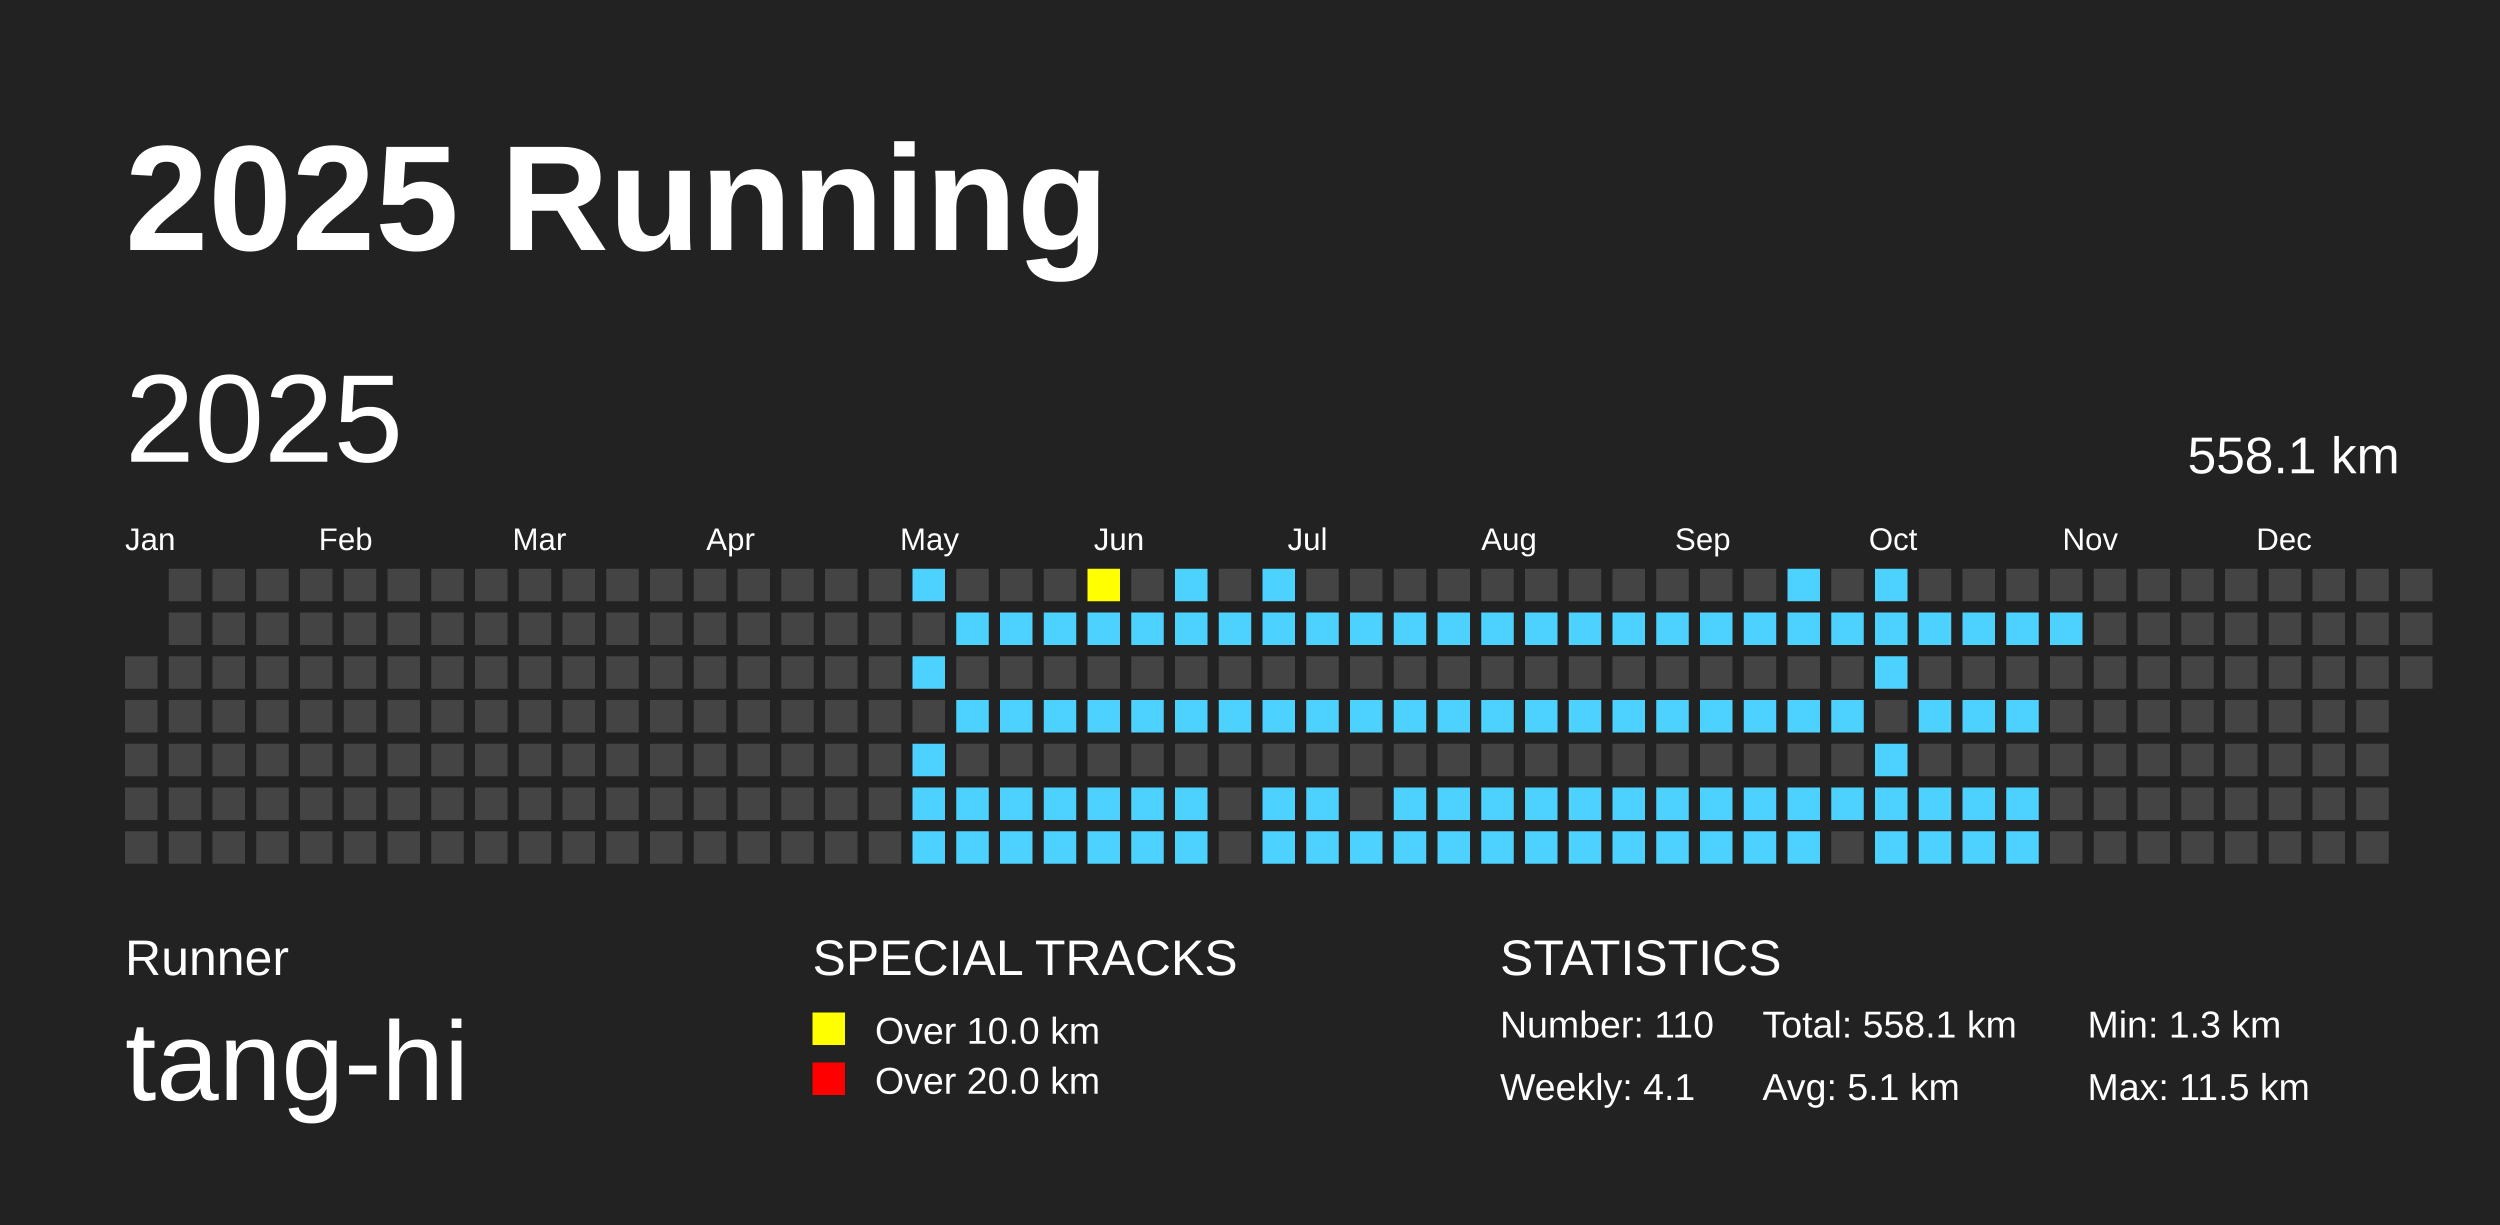
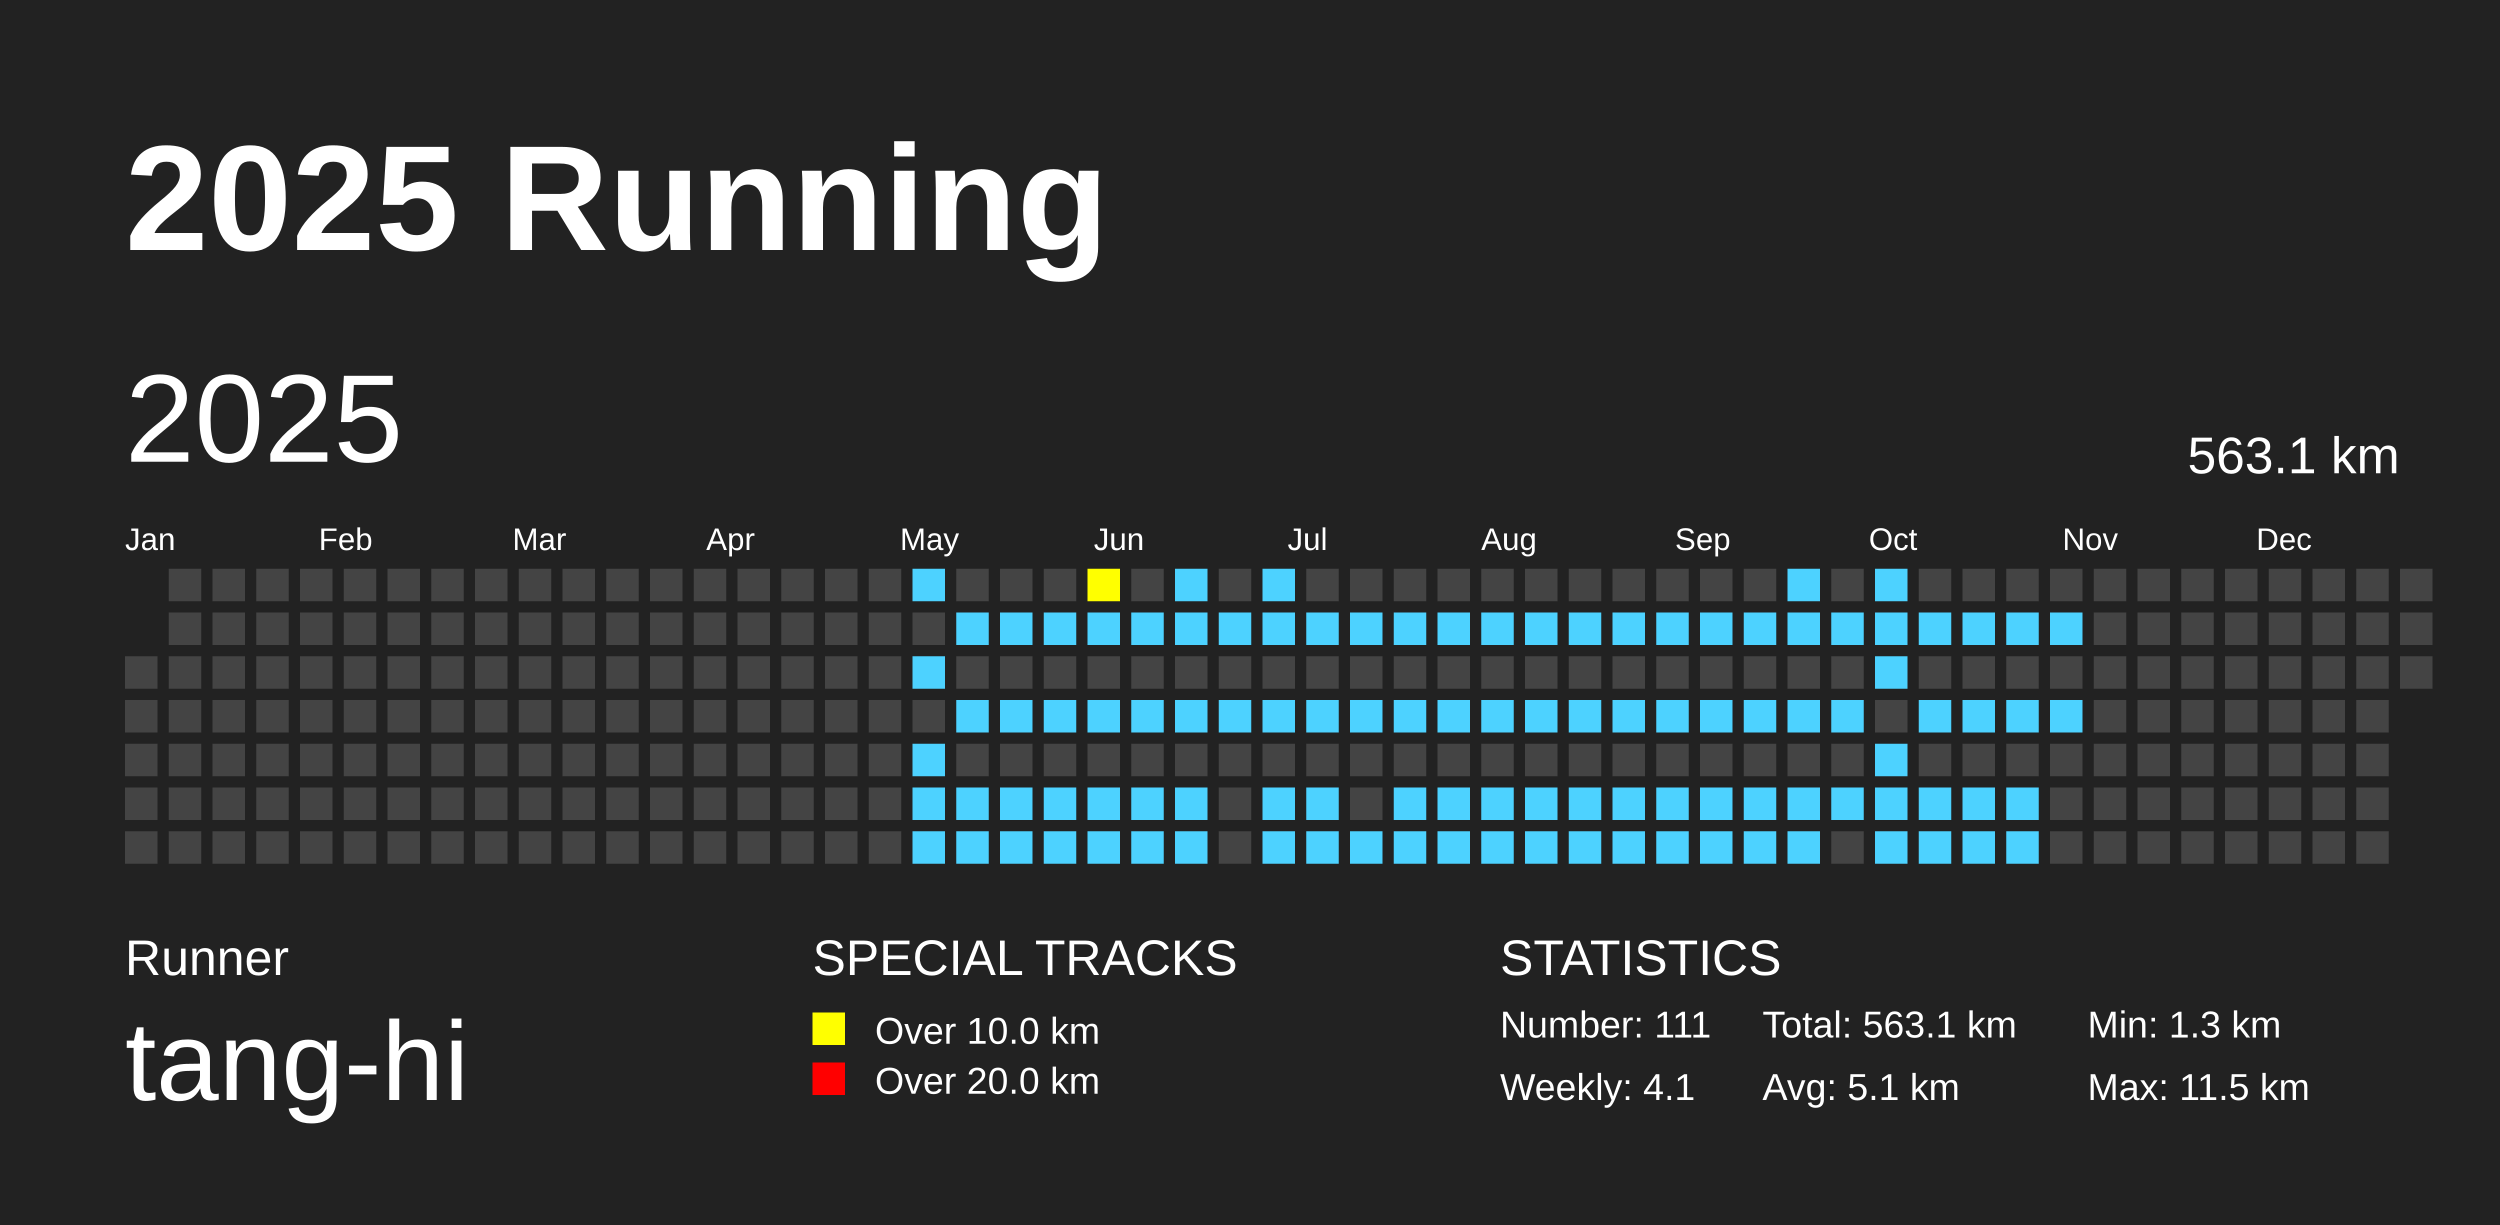
<svg xmlns="http://www.w3.org/2000/svg" baseProfile="full" height="98mm" version="1.1" viewBox="0,0,200,98" width="200mm">
  <defs />
  <rect fill="#222222" height="98" width="200" x="0" y="0" />
  <text fill="#FFFFFF" style="font-size:12px; font-family:Arial; font-weight:bold;" x="10" y="20">2025 Running</text>
  <text fill="#FFFFFF" style="font-size:4px; font-family:Arial" x="10" y="78">Runner</text>
  <text fill="#FFFFFF" style="font-size:9px; font-family:Arial" x="10" y="88">tang-hi</text>
  <text fill="#FFFFFF" style="font-size:4px; font-family:Arial" x="65" y="78">SPECIAL TRACKS</text>
  <rect fill="yellow" height="2.6" width="2.6" x="65" y="81" />
  <text fill="#FFFFFF" style="font-size:3px; font-family:Arial" x="70" y="83.5">Over 10.0 km</text>
  <rect fill="red" height="2.6" width="2.6" x="65" y="85" />
  <text fill="#FFFFFF" style="font-size:3px; font-family:Arial" x="70" y="87.5">Over 20.0 km</text>
  <text fill="#FFFFFF" style="font-size:4px; font-family:Arial" x="120" y="78">STATISTICS</text>
-   <text fill="#FFFFFF" style="font-size:3px; font-family:Arial" x="120" y="83">Number: 110</text>
+   <text fill="#FFFFFF" style="font-size:3px; font-family:Arial" x="120" y="83">Number: 111</text>
  <text fill="#FFFFFF" style="font-size:3px; font-family:Arial" x="120" y="88">Weekly: 4.1</text>
-   <text fill="#FFFFFF" style="font-size:3px; font-family:Arial" x="141" y="83">Total: 558.1 km</text>
+   <text fill="#FFFFFF" style="font-size:3px; font-family:Arial" x="141" y="83">Total: 563.1 km</text>
  <text fill="#FFFFFF" style="font-size:3px; font-family:Arial" x="141" y="88">Avg: 5.1 km</text>
  <text fill="#FFFFFF" style="font-size:3px; font-family:Arial" x="167" y="83">Min: 1.3 km</text>
  <text fill="#FFFFFF" style="font-size:3px; font-family:Arial" x="167" y="88">Max: 11.5 km</text>
  <text dominant-baseline="hanging" fill="#FFFFFF" style="font-size:10.0px; font-family:Arial;" x="10" y="30">2025</text>
-   <text dominant-baseline="hanging" fill="#FFFFFF" style="font-size:4.125px; font-family:Arial;" x="175" y="35">558.1 km</text>
+   <text dominant-baseline="hanging" fill="#FFFFFF" style="font-size:4.125px; font-family:Arial;" x="175" y="35">563.1 km</text>
  <text fill="#FFFFFF" style="font-size:2.5px; font-family:Arial" x="10.0" y="44">Jan</text>
  <text fill="#FFFFFF" style="font-size:2.5px; font-family:Arial" x="25.5" y="44">Feb</text>
  <text fill="#FFFFFF" style="font-size:2.5px; font-family:Arial" x="41.0" y="44">Mar</text>
  <text fill="#FFFFFF" style="font-size:2.5px; font-family:Arial" x="56.5" y="44">Apr</text>
  <text fill="#FFFFFF" style="font-size:2.5px; font-family:Arial" x="72.0" y="44">May</text>
  <text fill="#FFFFFF" style="font-size:2.5px; font-family:Arial" x="87.5" y="44">Jun</text>
  <text fill="#FFFFFF" style="font-size:2.5px; font-family:Arial" x="103.0" y="44">Jul</text>
  <text fill="#FFFFFF" style="font-size:2.5px; font-family:Arial" x="118.5" y="44">Aug</text>
  <text fill="#FFFFFF" style="font-size:2.5px; font-family:Arial" x="134.0" y="44">Sep</text>
  <text fill="#FFFFFF" style="font-size:2.5px; font-family:Arial" x="149.5" y="44">Oct</text>
  <text fill="#FFFFFF" style="font-size:2.5px; font-family:Arial" x="165.0" y="44">Nov</text>
  <text fill="#FFFFFF" style="font-size:2.5px; font-family:Arial" x="180.5" y="44">Dec</text>
  <rect fill="#444444" height="2.6" width="2.6" x="10.0" y="52.5" />
  <rect fill="#444444" height="2.6" width="2.6" x="10.0" y="56.0" />
  <rect fill="#444444" height="2.6" width="2.6" x="10.0" y="59.5" />
  <rect fill="#444444" height="2.6" width="2.6" x="10.0" y="63.0" />
  <rect fill="#444444" height="2.6" width="2.6" x="10.0" y="66.5" />
  <rect fill="#444444" height="2.6" width="2.6" x="13.5" y="45.5" />
  <rect fill="#444444" height="2.6" width="2.6" x="13.5" y="49.0" />
  <rect fill="#444444" height="2.6" width="2.6" x="13.5" y="52.5" />
  <rect fill="#444444" height="2.6" width="2.6" x="13.5" y="56.0" />
  <rect fill="#444444" height="2.6" width="2.6" x="13.5" y="59.5" />
  <rect fill="#444444" height="2.6" width="2.6" x="13.5" y="63.0" />
  <rect fill="#444444" height="2.6" width="2.6" x="13.5" y="66.5" />
  <rect fill="#444444" height="2.6" width="2.6" x="17.0" y="45.5" />
  <rect fill="#444444" height="2.6" width="2.6" x="17.0" y="49.0" />
  <rect fill="#444444" height="2.6" width="2.6" x="17.0" y="52.5" />
  <rect fill="#444444" height="2.6" width="2.6" x="17.0" y="56.0" />
  <rect fill="#444444" height="2.6" width="2.6" x="17.0" y="59.5" />
  <rect fill="#444444" height="2.6" width="2.6" x="17.0" y="63.0" />
  <rect fill="#444444" height="2.6" width="2.6" x="17.0" y="66.5" />
  <rect fill="#444444" height="2.6" width="2.6" x="20.5" y="45.5" />
  <rect fill="#444444" height="2.6" width="2.6" x="20.5" y="49.0" />
  <rect fill="#444444" height="2.6" width="2.6" x="20.5" y="52.5" />
  <rect fill="#444444" height="2.6" width="2.6" x="20.5" y="56.0" />
  <rect fill="#444444" height="2.6" width="2.6" x="20.5" y="59.5" />
  <rect fill="#444444" height="2.6" width="2.6" x="20.5" y="63.0" />
  <rect fill="#444444" height="2.6" width="2.6" x="20.5" y="66.5" />
  <rect fill="#444444" height="2.6" width="2.6" x="24.0" y="45.5" />
  <rect fill="#444444" height="2.6" width="2.6" x="24.0" y="49.0" />
  <rect fill="#444444" height="2.6" width="2.6" x="24.0" y="52.5" />
  <rect fill="#444444" height="2.6" width="2.6" x="24.0" y="56.0" />
  <rect fill="#444444" height="2.6" width="2.6" x="24.0" y="59.5" />
  <rect fill="#444444" height="2.6" width="2.6" x="24.0" y="63.0" />
  <rect fill="#444444" height="2.6" width="2.6" x="24.0" y="66.5" />
  <rect fill="#444444" height="2.6" width="2.6" x="27.5" y="45.5" />
  <rect fill="#444444" height="2.6" width="2.6" x="27.5" y="49.0" />
  <rect fill="#444444" height="2.6" width="2.6" x="27.5" y="52.5" />
  <rect fill="#444444" height="2.6" width="2.6" x="27.5" y="56.0" />
  <rect fill="#444444" height="2.6" width="2.6" x="27.5" y="59.5" />
  <rect fill="#444444" height="2.6" width="2.6" x="27.5" y="63.0" />
  <rect fill="#444444" height="2.6" width="2.6" x="27.5" y="66.5" />
  <rect fill="#444444" height="2.6" width="2.6" x="31.0" y="45.5" />
  <rect fill="#444444" height="2.6" width="2.6" x="31.0" y="49.0" />
  <rect fill="#444444" height="2.6" width="2.6" x="31.0" y="52.5" />
  <rect fill="#444444" height="2.6" width="2.6" x="31.0" y="56.0" />
  <rect fill="#444444" height="2.6" width="2.6" x="31.0" y="59.5" />
  <rect fill="#444444" height="2.6" width="2.6" x="31.0" y="63.0" />
  <rect fill="#444444" height="2.6" width="2.6" x="31.0" y="66.5" />
  <rect fill="#444444" height="2.6" width="2.6" x="34.5" y="45.5" />
  <rect fill="#444444" height="2.6" width="2.6" x="34.5" y="49.0" />
  <rect fill="#444444" height="2.6" width="2.6" x="34.5" y="52.5" />
  <rect fill="#444444" height="2.6" width="2.6" x="34.5" y="56.0" />
  <rect fill="#444444" height="2.6" width="2.6" x="34.5" y="59.5" />
  <rect fill="#444444" height="2.6" width="2.6" x="34.5" y="63.0" />
  <rect fill="#444444" height="2.6" width="2.6" x="34.5" y="66.5" />
  <rect fill="#444444" height="2.6" width="2.6" x="38.0" y="45.5" />
  <rect fill="#444444" height="2.6" width="2.6" x="38.0" y="49.0" />
  <rect fill="#444444" height="2.6" width="2.6" x="38.0" y="52.5" />
  <rect fill="#444444" height="2.6" width="2.6" x="38.0" y="56.0" />
  <rect fill="#444444" height="2.6" width="2.6" x="38.0" y="59.5" />
  <rect fill="#444444" height="2.6" width="2.6" x="38.0" y="63.0" />
  <rect fill="#444444" height="2.6" width="2.6" x="38.0" y="66.5" />
  <rect fill="#444444" height="2.6" width="2.6" x="41.5" y="45.5" />
  <rect fill="#444444" height="2.6" width="2.6" x="41.5" y="49.0" />
  <rect fill="#444444" height="2.6" width="2.6" x="41.5" y="52.5" />
  <rect fill="#444444" height="2.6" width="2.6" x="41.5" y="56.0" />
  <rect fill="#444444" height="2.6" width="2.6" x="41.5" y="59.5" />
  <rect fill="#444444" height="2.6" width="2.6" x="41.5" y="63.0" />
  <rect fill="#444444" height="2.6" width="2.6" x="41.5" y="66.5" />
  <rect fill="#444444" height="2.6" width="2.6" x="45.0" y="45.5" />
  <rect fill="#444444" height="2.6" width="2.6" x="45.0" y="49.0" />
  <rect fill="#444444" height="2.6" width="2.6" x="45.0" y="52.5" />
  <rect fill="#444444" height="2.6" width="2.6" x="45.0" y="56.0" />
  <rect fill="#444444" height="2.6" width="2.6" x="45.0" y="59.5" />
  <rect fill="#444444" height="2.6" width="2.6" x="45.0" y="63.0" />
  <rect fill="#444444" height="2.6" width="2.6" x="45.0" y="66.5" />
  <rect fill="#444444" height="2.6" width="2.6" x="48.5" y="45.5" />
  <rect fill="#444444" height="2.6" width="2.6" x="48.5" y="49.0" />
  <rect fill="#444444" height="2.6" width="2.6" x="48.5" y="52.5" />
  <rect fill="#444444" height="2.6" width="2.6" x="48.5" y="56.0" />
  <rect fill="#444444" height="2.6" width="2.6" x="48.5" y="59.5" />
  <rect fill="#444444" height="2.6" width="2.6" x="48.5" y="63.0" />
  <rect fill="#444444" height="2.6" width="2.6" x="48.5" y="66.5" />
  <rect fill="#444444" height="2.6" width="2.6" x="52.0" y="45.5" />
  <rect fill="#444444" height="2.6" width="2.6" x="52.0" y="49.0" />
  <rect fill="#444444" height="2.6" width="2.6" x="52.0" y="52.5" />
  <rect fill="#444444" height="2.6" width="2.6" x="52.0" y="56.0" />
  <rect fill="#444444" height="2.6" width="2.6" x="52.0" y="59.5" />
  <rect fill="#444444" height="2.6" width="2.6" x="52.0" y="63.0" />
  <rect fill="#444444" height="2.6" width="2.6" x="52.0" y="66.5" />
  <rect fill="#444444" height="2.6" width="2.6" x="55.5" y="45.5" />
  <rect fill="#444444" height="2.6" width="2.6" x="55.5" y="49.0" />
  <rect fill="#444444" height="2.6" width="2.6" x="55.5" y="52.5" />
  <rect fill="#444444" height="2.6" width="2.6" x="55.5" y="56.0" />
  <rect fill="#444444" height="2.6" width="2.6" x="55.5" y="59.5" />
  <rect fill="#444444" height="2.6" width="2.6" x="55.5" y="63.0" />
  <rect fill="#444444" height="2.6" width="2.6" x="55.5" y="66.5" />
  <rect fill="#444444" height="2.6" width="2.6" x="59.0" y="45.5" />
  <rect fill="#444444" height="2.6" width="2.6" x="59.0" y="49.0" />
  <rect fill="#444444" height="2.6" width="2.6" x="59.0" y="52.5" />
  <rect fill="#444444" height="2.6" width="2.6" x="59.0" y="56.0" />
  <rect fill="#444444" height="2.6" width="2.6" x="59.0" y="59.5" />
  <rect fill="#444444" height="2.6" width="2.6" x="59.0" y="63.0" />
  <rect fill="#444444" height="2.6" width="2.6" x="59.0" y="66.5" />
  <rect fill="#444444" height="2.6" width="2.6" x="62.5" y="45.5" />
  <rect fill="#444444" height="2.6" width="2.6" x="62.5" y="49.0" />
  <rect fill="#444444" height="2.6" width="2.6" x="62.5" y="52.5" />
  <rect fill="#444444" height="2.6" width="2.6" x="62.5" y="56.0" />
  <rect fill="#444444" height="2.6" width="2.6" x="62.5" y="59.5" />
  <rect fill="#444444" height="2.6" width="2.6" x="62.5" y="63.0" />
  <rect fill="#444444" height="2.6" width="2.6" x="62.5" y="66.5" />
  <rect fill="#444444" height="2.6" width="2.6" x="66.0" y="45.5" />
  <rect fill="#444444" height="2.6" width="2.6" x="66.0" y="49.0" />
  <rect fill="#444444" height="2.6" width="2.6" x="66.0" y="52.5" />
  <rect fill="#444444" height="2.6" width="2.6" x="66.0" y="56.0" />
  <rect fill="#444444" height="2.6" width="2.6" x="66.0" y="59.5" />
  <rect fill="#444444" height="2.6" width="2.6" x="66.0" y="63.0" />
  <rect fill="#444444" height="2.6" width="2.6" x="66.0" y="66.5" />
  <rect fill="#444444" height="2.6" width="2.6" x="69.5" y="45.5" />
  <rect fill="#444444" height="2.6" width="2.6" x="69.5" y="49.0" />
  <rect fill="#444444" height="2.6" width="2.6" x="69.5" y="52.5" />
  <rect fill="#444444" height="2.6" width="2.6" x="69.5" y="56.0" />
  <rect fill="#444444" height="2.6" width="2.6" x="69.5" y="59.5" />
  <rect fill="#444444" height="2.6" width="2.6" x="69.5" y="63.0" />
  <rect fill="#444444" height="2.6" width="2.6" x="69.5" y="66.5" />
  <rect fill="#4DD2FF" height="2.6" width="2.6" x="73.0" y="45.5" />
  <rect fill="#444444" height="2.6" width="2.6" x="73.0" y="49.0" />
  <rect fill="#4DD2FF" height="2.6" width="2.6" x="73.0" y="52.5" />
  <rect fill="#444444" height="2.6" width="2.6" x="73.0" y="56.0" />
  <rect fill="#4DD2FF" height="2.6" width="2.6" x="73.0" y="59.5" />
  <rect fill="#4DD2FF" height="2.6" width="2.6" x="73.0" y="63.0" />
  <rect fill="#4DD2FF" height="2.6" width="2.6" x="73.0" y="66.5" />
  <rect fill="#444444" height="2.6" width="2.6" x="76.5" y="45.5" />
  <rect fill="#4DD2FF" height="2.6" width="2.6" x="76.5" y="49.0" />
  <rect fill="#444444" height="2.6" width="2.6" x="76.5" y="52.5" />
  <rect fill="#4DD2FF" height="2.6" width="2.6" x="76.5" y="56.0" />
  <rect fill="#444444" height="2.6" width="2.6" x="76.5" y="59.5" />
  <rect fill="#4DD2FF" height="2.6" width="2.6" x="76.5" y="63.0" />
  <rect fill="#4DD2FF" height="2.6" width="2.6" x="76.5" y="66.5" />
  <rect fill="#444444" height="2.6" width="2.6" x="80.0" y="45.5" />
  <rect fill="#4DD2FF" height="2.6" width="2.6" x="80.0" y="49.0" />
  <rect fill="#444444" height="2.6" width="2.6" x="80.0" y="52.5" />
  <rect fill="#4DD2FF" height="2.6" width="2.6" x="80.0" y="56.0" />
  <rect fill="#444444" height="2.6" width="2.6" x="80.0" y="59.5" />
  <rect fill="#4DD2FF" height="2.6" width="2.6" x="80.0" y="63.0" />
  <rect fill="#4DD2FF" height="2.6" width="2.6" x="80.0" y="66.5" />
  <rect fill="#444444" height="2.6" width="2.6" x="83.5" y="45.5" />
  <rect fill="#4DD2FF" height="2.6" width="2.6" x="83.5" y="49.0" />
  <rect fill="#444444" height="2.6" width="2.6" x="83.5" y="52.5" />
  <rect fill="#4DD2FF" height="2.6" width="2.6" x="83.5" y="56.0" />
  <rect fill="#444444" height="2.6" width="2.6" x="83.5" y="59.5" />
  <rect fill="#4DD2FF" height="2.6" width="2.6" x="83.5" y="63.0" />
  <rect fill="#4DD2FF" height="2.6" width="2.6" x="83.5" y="66.5" />
  <rect fill="yellow" height="2.6" width="2.6" x="87.0" y="45.5" />
  <rect fill="#4DD2FF" height="2.6" width="2.6" x="87.0" y="49.0" />
  <rect fill="#444444" height="2.6" width="2.6" x="87.0" y="52.5" />
  <rect fill="#4DD2FF" height="2.6" width="2.6" x="87.0" y="56.0" />
  <rect fill="#444444" height="2.6" width="2.6" x="87.0" y="59.5" />
  <rect fill="#4DD2FF" height="2.6" width="2.6" x="87.0" y="63.0" />
  <rect fill="#4DD2FF" height="2.6" width="2.6" x="87.0" y="66.5" />
  <rect fill="#444444" height="2.6" width="2.6" x="90.5" y="45.5" />
  <rect fill="#4DD2FF" height="2.6" width="2.6" x="90.5" y="49.0" />
  <rect fill="#444444" height="2.6" width="2.6" x="90.5" y="52.5" />
  <rect fill="#4DD2FF" height="2.6" width="2.6" x="90.5" y="56.0" />
  <rect fill="#444444" height="2.6" width="2.6" x="90.5" y="59.5" />
  <rect fill="#4DD2FF" height="2.6" width="2.6" x="90.5" y="63.0" />
  <rect fill="#4DD2FF" height="2.6" width="2.6" x="90.5" y="66.5" />
  <rect fill="#4DD2FF" height="2.6" width="2.6" x="94.0" y="45.5" />
  <rect fill="#4DD2FF" height="2.6" width="2.6" x="94.0" y="49.0" />
  <rect fill="#444444" height="2.6" width="2.6" x="94.0" y="52.5" />
  <rect fill="#4DD2FF" height="2.6" width="2.6" x="94.0" y="56.0" />
  <rect fill="#444444" height="2.6" width="2.6" x="94.0" y="59.5" />
  <rect fill="#4DD2FF" height="2.6" width="2.6" x="94.0" y="63.0" />
  <rect fill="#4DD2FF" height="2.6" width="2.6" x="94.0" y="66.5" />
  <rect fill="#444444" height="2.6" width="2.6" x="97.5" y="45.5" />
  <rect fill="#4DD2FF" height="2.6" width="2.6" x="97.5" y="49.0" />
  <rect fill="#444444" height="2.6" width="2.6" x="97.5" y="52.5" />
  <rect fill="#4DD2FF" height="2.6" width="2.6" x="97.5" y="56.0" />
  <rect fill="#444444" height="2.6" width="2.6" x="97.5" y="59.5" />
  <rect fill="#444444" height="2.6" width="2.6" x="97.5" y="63.0" />
  <rect fill="#444444" height="2.6" width="2.6" x="97.5" y="66.5" />
  <rect fill="#4DD2FF" height="2.6" width="2.6" x="101.0" y="45.5" />
  <rect fill="#4DD2FF" height="2.6" width="2.6" x="101.0" y="49.0" />
  <rect fill="#444444" height="2.6" width="2.6" x="101.0" y="52.5" />
  <rect fill="#4DD2FF" height="2.6" width="2.6" x="101.0" y="56.0" />
  <rect fill="#444444" height="2.6" width="2.6" x="101.0" y="59.5" />
  <rect fill="#4DD2FF" height="2.6" width="2.6" x="101.0" y="63.0" />
  <rect fill="#4DD2FF" height="2.6" width="2.6" x="101.0" y="66.5" />
  <rect fill="#444444" height="2.6" width="2.6" x="104.5" y="45.5" />
  <rect fill="#4DD2FF" height="2.6" width="2.6" x="104.5" y="49.0" />
  <rect fill="#444444" height="2.6" width="2.6" x="104.5" y="52.5" />
  <rect fill="#4DD2FF" height="2.6" width="2.6" x="104.5" y="56.0" />
  <rect fill="#444444" height="2.6" width="2.6" x="104.5" y="59.5" />
  <rect fill="#4DD2FF" height="2.6" width="2.6" x="104.5" y="63.0" />
  <rect fill="#4DD2FF" height="2.6" width="2.6" x="104.5" y="66.5" />
  <rect fill="#444444" height="2.6" width="2.6" x="108.0" y="45.5" />
  <rect fill="#4DD2FF" height="2.6" width="2.6" x="108.0" y="49.0" />
  <rect fill="#444444" height="2.6" width="2.6" x="108.0" y="52.5" />
  <rect fill="#4DD2FF" height="2.6" width="2.6" x="108.0" y="56.0" />
  <rect fill="#444444" height="2.6" width="2.6" x="108.0" y="59.5" />
  <rect fill="#444444" height="2.6" width="2.6" x="108.0" y="63.0" />
  <rect fill="#4DD2FF" height="2.6" width="2.6" x="108.0" y="66.5" />
  <rect fill="#444444" height="2.6" width="2.6" x="111.5" y="45.5" />
  <rect fill="#4DD2FF" height="2.6" width="2.6" x="111.5" y="49.0" />
  <rect fill="#444444" height="2.6" width="2.6" x="111.5" y="52.5" />
  <rect fill="#4DD2FF" height="2.6" width="2.6" x="111.5" y="56.0" />
  <rect fill="#444444" height="2.6" width="2.6" x="111.5" y="59.5" />
  <rect fill="#4DD2FF" height="2.6" width="2.6" x="111.5" y="63.0" />
  <rect fill="#4DD2FF" height="2.6" width="2.6" x="111.5" y="66.5" />
  <rect fill="#444444" height="2.6" width="2.6" x="115.0" y="45.5" />
  <rect fill="#4DD2FF" height="2.6" width="2.6" x="115.0" y="49.0" />
  <rect fill="#444444" height="2.6" width="2.6" x="115.0" y="52.5" />
  <rect fill="#4DD2FF" height="2.6" width="2.6" x="115.0" y="56.0" />
  <rect fill="#444444" height="2.6" width="2.6" x="115.0" y="59.5" />
  <rect fill="#4DD2FF" height="2.6" width="2.6" x="115.0" y="63.0" />
  <rect fill="#4DD2FF" height="2.6" width="2.6" x="115.0" y="66.5" />
  <rect fill="#444444" height="2.6" width="2.6" x="118.5" y="45.5" />
  <rect fill="#4DD2FF" height="2.6" width="2.6" x="118.5" y="49.0" />
  <rect fill="#444444" height="2.6" width="2.6" x="118.5" y="52.5" />
  <rect fill="#4DD2FF" height="2.6" width="2.6" x="118.5" y="56.0" />
  <rect fill="#444444" height="2.6" width="2.6" x="118.5" y="59.5" />
  <rect fill="#4DD2FF" height="2.6" width="2.6" x="118.5" y="63.0" />
  <rect fill="#4DD2FF" height="2.6" width="2.6" x="118.5" y="66.5" />
  <rect fill="#444444" height="2.6" width="2.6" x="122.0" y="45.5" />
  <rect fill="#4DD2FF" height="2.6" width="2.6" x="122.0" y="49.0" />
  <rect fill="#444444" height="2.6" width="2.6" x="122.0" y="52.5" />
  <rect fill="#4DD2FF" height="2.6" width="2.6" x="122.0" y="56.0" />
  <rect fill="#444444" height="2.6" width="2.6" x="122.0" y="59.5" />
  <rect fill="#4DD2FF" height="2.6" width="2.6" x="122.0" y="63.0" />
  <rect fill="#4DD2FF" height="2.6" width="2.6" x="122.0" y="66.5" />
  <rect fill="#444444" height="2.6" width="2.6" x="125.5" y="45.5" />
  <rect fill="#4DD2FF" height="2.6" width="2.6" x="125.5" y="49.0" />
  <rect fill="#444444" height="2.6" width="2.6" x="125.5" y="52.5" />
  <rect fill="#4DD2FF" height="2.6" width="2.6" x="125.5" y="56.0" />
  <rect fill="#444444" height="2.6" width="2.6" x="125.5" y="59.5" />
  <rect fill="#4DD2FF" height="2.6" width="2.6" x="125.5" y="63.0" />
  <rect fill="#4DD2FF" height="2.6" width="2.6" x="125.5" y="66.5" />
  <rect fill="#444444" height="2.6" width="2.6" x="129.0" y="45.5" />
  <rect fill="#4DD2FF" height="2.6" width="2.6" x="129.0" y="49.0" />
  <rect fill="#444444" height="2.6" width="2.6" x="129.0" y="52.5" />
  <rect fill="#4DD2FF" height="2.6" width="2.6" x="129.0" y="56.0" />
  <rect fill="#444444" height="2.6" width="2.6" x="129.0" y="59.5" />
  <rect fill="#4DD2FF" height="2.6" width="2.6" x="129.0" y="63.0" />
  <rect fill="#4DD2FF" height="2.6" width="2.6" x="129.0" y="66.5" />
  <rect fill="#444444" height="2.6" width="2.6" x="132.5" y="45.5" />
  <rect fill="#4DD2FF" height="2.6" width="2.6" x="132.5" y="49.0" />
  <rect fill="#444444" height="2.6" width="2.6" x="132.5" y="52.5" />
  <rect fill="#4DD2FF" height="2.6" width="2.6" x="132.5" y="56.0" />
  <rect fill="#444444" height="2.6" width="2.6" x="132.5" y="59.5" />
  <rect fill="#4DD2FF" height="2.6" width="2.6" x="132.5" y="63.0" />
  <rect fill="#4DD2FF" height="2.6" width="2.6" x="132.5" y="66.5" />
  <rect fill="#444444" height="2.6" width="2.6" x="136.0" y="45.5" />
  <rect fill="#4DD2FF" height="2.6" width="2.6" x="136.0" y="49.0" />
  <rect fill="#444444" height="2.6" width="2.6" x="136.0" y="52.5" />
  <rect fill="#4DD2FF" height="2.6" width="2.6" x="136.0" y="56.0" />
  <rect fill="#444444" height="2.6" width="2.6" x="136.0" y="59.5" />
  <rect fill="#4DD2FF" height="2.6" width="2.6" x="136.0" y="63.0" />
  <rect fill="#4DD2FF" height="2.6" width="2.6" x="136.0" y="66.5" />
  <rect fill="#444444" height="2.6" width="2.6" x="139.5" y="45.5" />
  <rect fill="#4DD2FF" height="2.6" width="2.6" x="139.5" y="49.0" />
  <rect fill="#444444" height="2.6" width="2.6" x="139.5" y="52.5" />
  <rect fill="#4DD2FF" height="2.6" width="2.6" x="139.5" y="56.0" />
  <rect fill="#444444" height="2.6" width="2.6" x="139.5" y="59.5" />
  <rect fill="#4DD2FF" height="2.6" width="2.6" x="139.5" y="63.0" />
  <rect fill="#4DD2FF" height="2.6" width="2.6" x="139.5" y="66.5" />
  <rect fill="#4DD2FF" height="2.6" width="2.6" x="143.0" y="45.5" />
  <rect fill="#4DD2FF" height="2.6" width="2.6" x="143.0" y="49.0" />
  <rect fill="#444444" height="2.6" width="2.6" x="143.0" y="52.5" />
  <rect fill="#4DD2FF" height="2.6" width="2.6" x="143.0" y="56.0" />
  <rect fill="#444444" height="2.6" width="2.6" x="143.0" y="59.5" />
  <rect fill="#4DD2FF" height="2.6" width="2.6" x="143.0" y="63.0" />
  <rect fill="#4DD2FF" height="2.6" width="2.6" x="143.0" y="66.5" />
  <rect fill="#444444" height="2.6" width="2.6" x="146.5" y="45.5" />
  <rect fill="#4DD2FF" height="2.6" width="2.6" x="146.5" y="49.0" />
  <rect fill="#444444" height="2.6" width="2.6" x="146.5" y="52.5" />
  <rect fill="#4DD2FF" height="2.6" width="2.6" x="146.5" y="56.0" />
  <rect fill="#444444" height="2.6" width="2.6" x="146.5" y="59.5" />
  <rect fill="#4DD2FF" height="2.6" width="2.6" x="146.5" y="63.0" />
  <rect fill="#444444" height="2.6" width="2.6" x="146.5" y="66.5" />
  <rect fill="#4DD2FF" height="2.6" width="2.6" x="150.0" y="45.5" />
  <rect fill="#4DD2FF" height="2.6" width="2.6" x="150.0" y="49.0" />
  <rect fill="#4DD2FF" height="2.6" width="2.6" x="150.0" y="52.5" />
  <rect fill="#444444" height="2.6" width="2.6" x="150.0" y="56.0" />
  <rect fill="#4DD2FF" height="2.6" width="2.6" x="150.0" y="59.5" />
  <rect fill="#4DD2FF" height="2.6" width="2.6" x="150.0" y="63.0" />
  <rect fill="#4DD2FF" height="2.6" width="2.6" x="150.0" y="66.5" />
  <rect fill="#444444" height="2.6" width="2.6" x="153.5" y="45.5" />
  <rect fill="#4DD2FF" height="2.6" width="2.6" x="153.5" y="49.0" />
  <rect fill="#444444" height="2.6" width="2.6" x="153.5" y="52.5" />
  <rect fill="#4DD2FF" height="2.6" width="2.6" x="153.5" y="56.0" />
  <rect fill="#444444" height="2.6" width="2.6" x="153.5" y="59.5" />
  <rect fill="#4DD2FF" height="2.6" width="2.6" x="153.5" y="63.0" />
  <rect fill="#4DD2FF" height="2.6" width="2.6" x="153.5" y="66.5" />
  <rect fill="#444444" height="2.6" width="2.6" x="157.0" y="45.5" />
  <rect fill="#4DD2FF" height="2.6" width="2.6" x="157.0" y="49.0" />
  <rect fill="#444444" height="2.6" width="2.6" x="157.0" y="52.5" />
  <rect fill="#4DD2FF" height="2.6" width="2.6" x="157.0" y="56.0" />
  <rect fill="#444444" height="2.6" width="2.6" x="157.0" y="59.5" />
  <rect fill="#4DD2FF" height="2.6" width="2.6" x="157.0" y="63.0" />
  <rect fill="#4DD2FF" height="2.6" width="2.6" x="157.0" y="66.5" />
  <rect fill="#444444" height="2.6" width="2.6" x="160.5" y="45.5" />
  <rect fill="#4DD2FF" height="2.6" width="2.6" x="160.5" y="49.0" />
  <rect fill="#444444" height="2.6" width="2.6" x="160.5" y="52.5" />
  <rect fill="#4DD2FF" height="2.6" width="2.6" x="160.5" y="56.0" />
  <rect fill="#444444" height="2.6" width="2.6" x="160.5" y="59.5" />
  <rect fill="#4DD2FF" height="2.6" width="2.6" x="160.5" y="63.0" />
  <rect fill="#4DD2FF" height="2.6" width="2.6" x="160.5" y="66.5" />
  <rect fill="#444444" height="2.6" width="2.6" x="164.0" y="45.5" />
  <rect fill="#4DD2FF" height="2.6" width="2.6" x="164.0" y="49.0" />
  <rect fill="#444444" height="2.6" width="2.6" x="164.0" y="52.5" />
-   <rect fill="#444444" height="2.6" width="2.6" x="164.0" y="56.0" />
+   <rect fill="#4DD2FF" height="2.6" width="2.6" x="164.0" y="56.0" />
  <rect fill="#444444" height="2.6" width="2.6" x="164.0" y="59.5" />
  <rect fill="#444444" height="2.6" width="2.6" x="164.0" y="63.0" />
  <rect fill="#444444" height="2.6" width="2.6" x="164.0" y="66.5" />
  <rect fill="#444444" height="2.6" width="2.6" x="167.5" y="45.5" />
  <rect fill="#444444" height="2.6" width="2.6" x="167.5" y="49.0" />
  <rect fill="#444444" height="2.6" width="2.6" x="167.5" y="52.5" />
  <rect fill="#444444" height="2.6" width="2.6" x="167.5" y="56.0" />
  <rect fill="#444444" height="2.6" width="2.6" x="167.5" y="59.5" />
  <rect fill="#444444" height="2.6" width="2.6" x="167.5" y="63.0" />
  <rect fill="#444444" height="2.6" width="2.6" x="167.5" y="66.5" />
  <rect fill="#444444" height="2.6" width="2.6" x="171.0" y="45.5" />
  <rect fill="#444444" height="2.6" width="2.6" x="171.0" y="49.0" />
  <rect fill="#444444" height="2.6" width="2.6" x="171.0" y="52.5" />
  <rect fill="#444444" height="2.6" width="2.6" x="171.0" y="56.0" />
  <rect fill="#444444" height="2.6" width="2.6" x="171.0" y="59.5" />
  <rect fill="#444444" height="2.6" width="2.6" x="171.0" y="63.0" />
  <rect fill="#444444" height="2.6" width="2.6" x="171.0" y="66.5" />
  <rect fill="#444444" height="2.6" width="2.6" x="174.5" y="45.5" />
  <rect fill="#444444" height="2.6" width="2.6" x="174.5" y="49.0" />
  <rect fill="#444444" height="2.6" width="2.6" x="174.5" y="52.5" />
  <rect fill="#444444" height="2.6" width="2.6" x="174.5" y="56.0" />
  <rect fill="#444444" height="2.6" width="2.6" x="174.5" y="59.5" />
  <rect fill="#444444" height="2.6" width="2.6" x="174.5" y="63.0" />
  <rect fill="#444444" height="2.6" width="2.6" x="174.5" y="66.5" />
  <rect fill="#444444" height="2.6" width="2.6" x="178.0" y="45.5" />
  <rect fill="#444444" height="2.6" width="2.6" x="178.0" y="49.0" />
  <rect fill="#444444" height="2.6" width="2.6" x="178.0" y="52.5" />
  <rect fill="#444444" height="2.6" width="2.6" x="178.0" y="56.0" />
  <rect fill="#444444" height="2.6" width="2.6" x="178.0" y="59.5" />
  <rect fill="#444444" height="2.6" width="2.6" x="178.0" y="63.0" />
  <rect fill="#444444" height="2.6" width="2.6" x="178.0" y="66.5" />
  <rect fill="#444444" height="2.6" width="2.6" x="181.5" y="45.5" />
  <rect fill="#444444" height="2.6" width="2.6" x="181.5" y="49.0" />
  <rect fill="#444444" height="2.6" width="2.6" x="181.5" y="52.5" />
  <rect fill="#444444" height="2.6" width="2.6" x="181.5" y="56.0" />
  <rect fill="#444444" height="2.6" width="2.6" x="181.5" y="59.5" />
  <rect fill="#444444" height="2.6" width="2.6" x="181.5" y="63.0" />
  <rect fill="#444444" height="2.6" width="2.6" x="181.5" y="66.5" />
  <rect fill="#444444" height="2.6" width="2.6" x="185.0" y="45.5" />
  <rect fill="#444444" height="2.6" width="2.6" x="185.0" y="49.0" />
  <rect fill="#444444" height="2.6" width="2.6" x="185.0" y="52.5" />
  <rect fill="#444444" height="2.6" width="2.6" x="185.0" y="56.0" />
  <rect fill="#444444" height="2.6" width="2.6" x="185.0" y="59.5" />
  <rect fill="#444444" height="2.6" width="2.6" x="185.0" y="63.0" />
  <rect fill="#444444" height="2.6" width="2.6" x="185.0" y="66.5" />
  <rect fill="#444444" height="2.6" width="2.6" x="188.5" y="45.5" />
  <rect fill="#444444" height="2.6" width="2.6" x="188.5" y="49.0" />
  <rect fill="#444444" height="2.6" width="2.6" x="188.5" y="52.5" />
  <rect fill="#444444" height="2.6" width="2.6" x="188.5" y="56.0" />
  <rect fill="#444444" height="2.6" width="2.6" x="188.5" y="59.5" />
  <rect fill="#444444" height="2.6" width="2.6" x="188.5" y="63.0" />
  <rect fill="#444444" height="2.6" width="2.6" x="188.5" y="66.5" />
  <rect fill="#444444" height="2.6" width="2.6" x="192.0" y="45.5" />
  <rect fill="#444444" height="2.6" width="2.6" x="192.0" y="49.0" />
  <rect fill="#444444" height="2.6" width="2.6" x="192.0" y="52.5" />
</svg>
